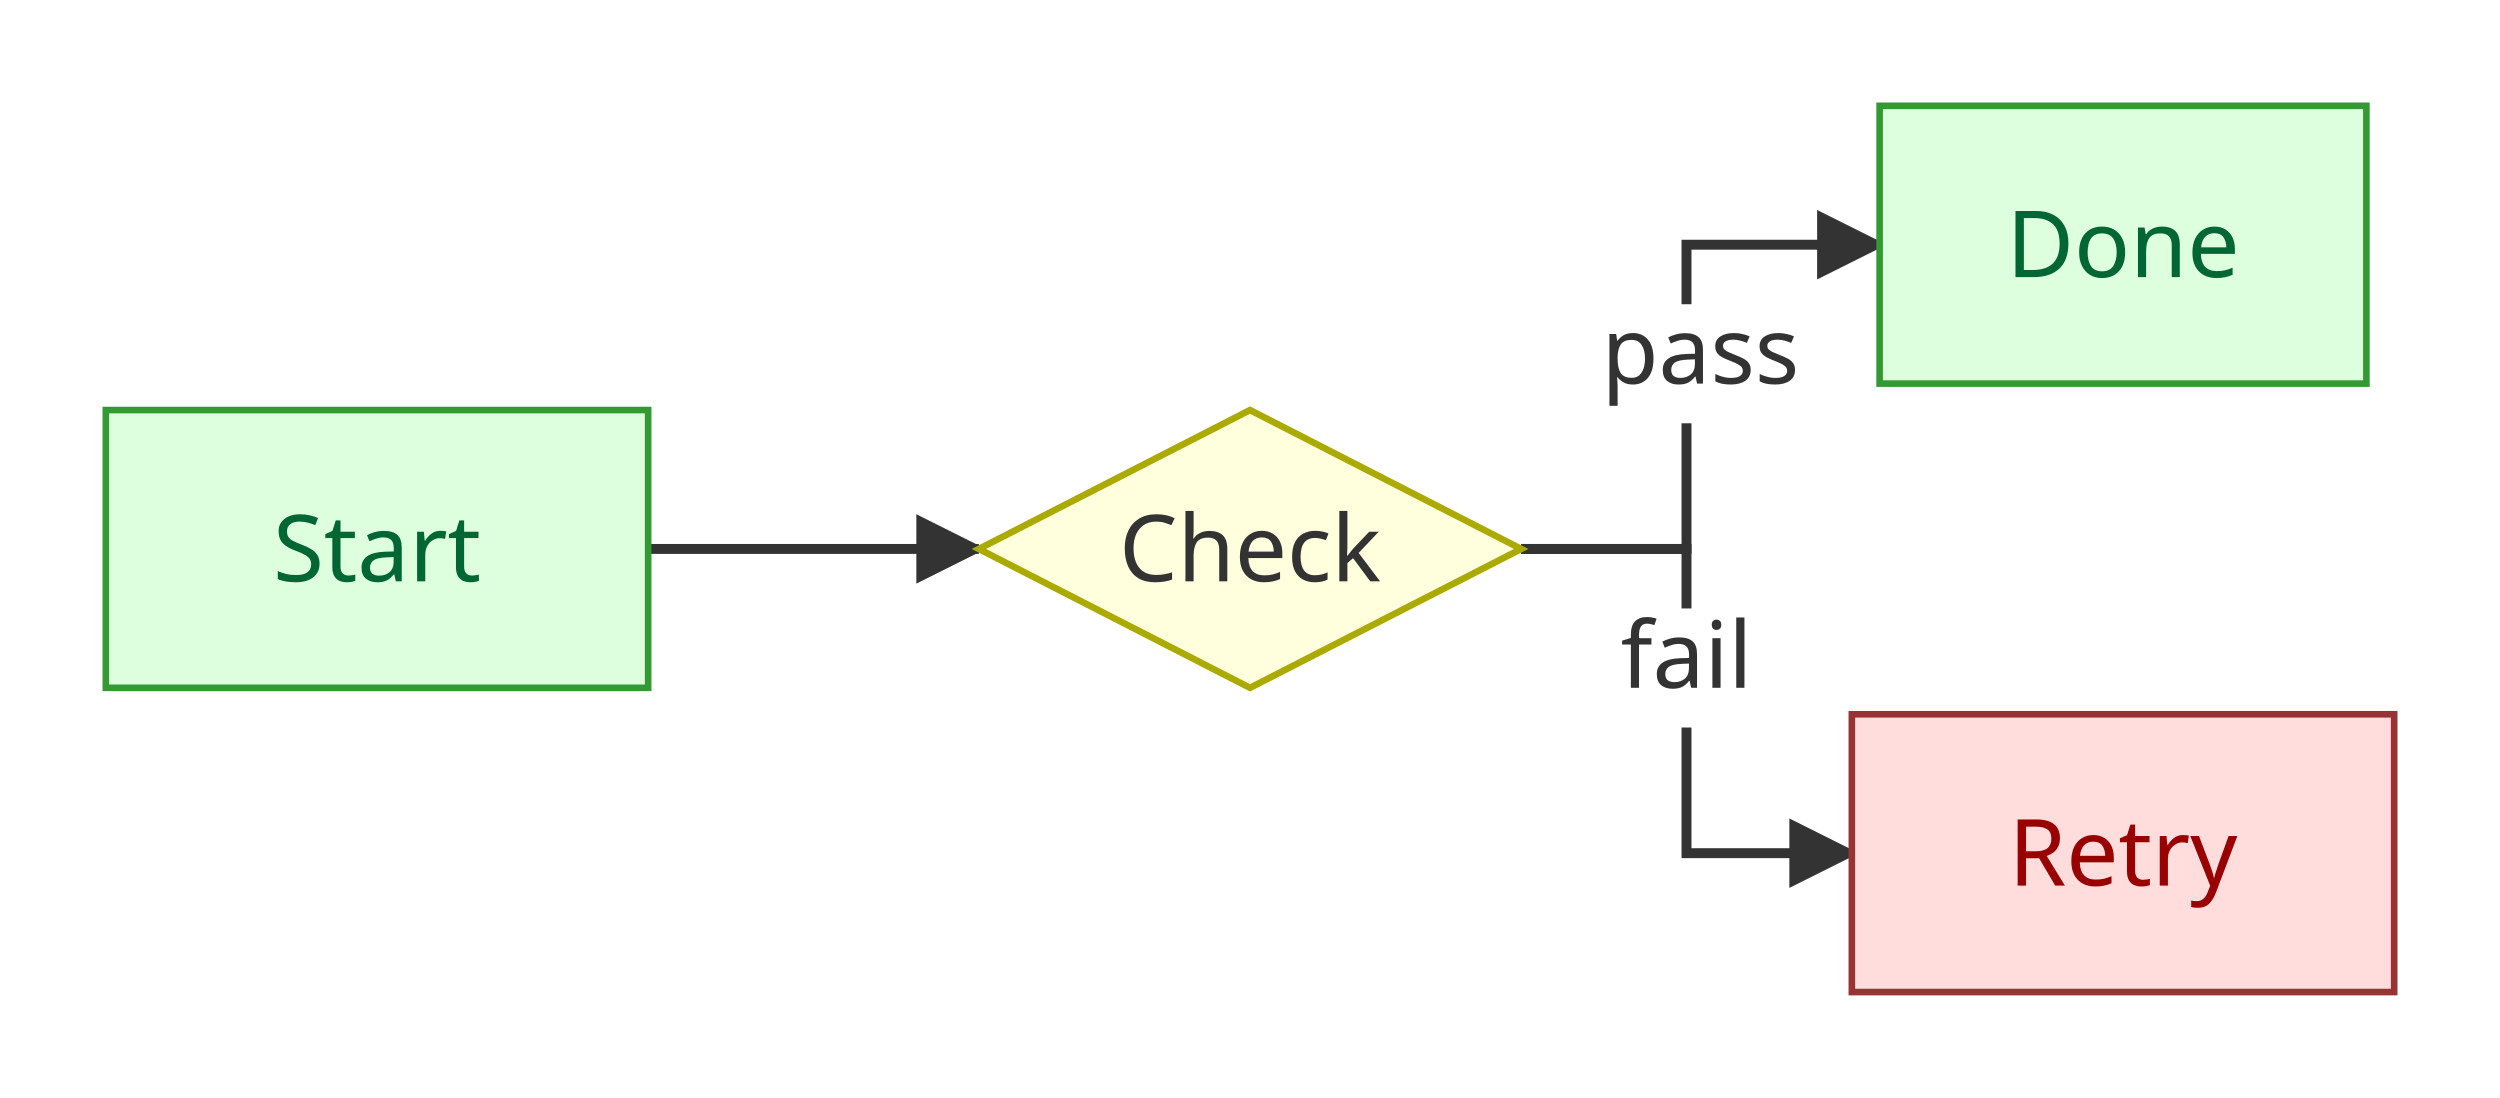
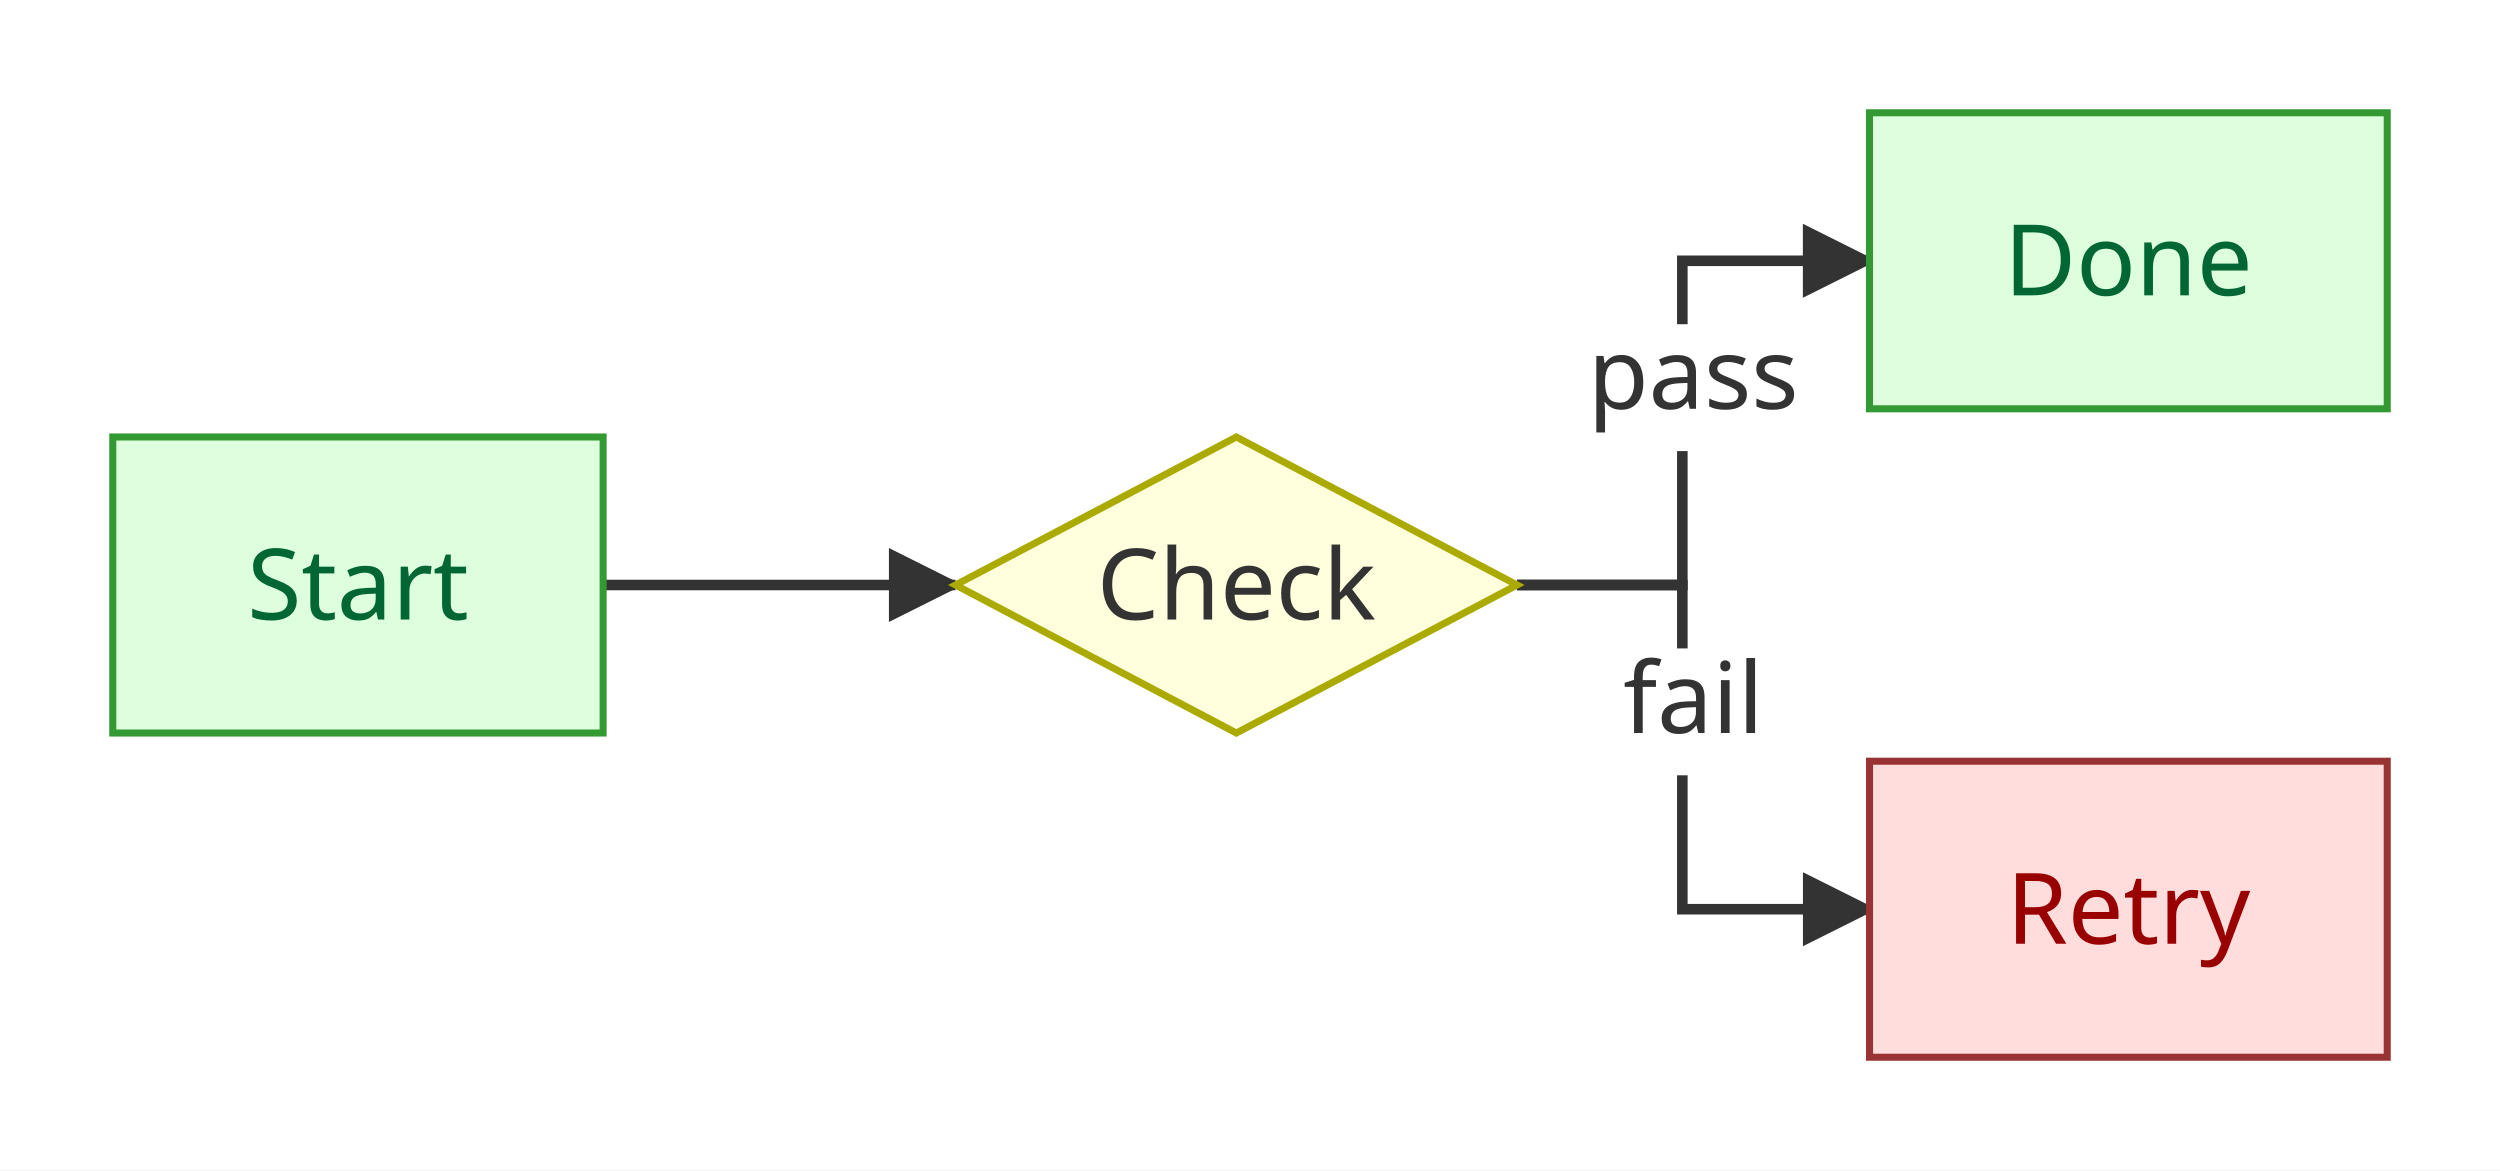
- <svg xmlns="http://www.w3.org/2000/svg" role="img" width="378" height="166" viewBox="0 0 378 166" font-family="sans-serif" font-size="14">
+ <svg xmlns="http://www.w3.org/2000/svg" role="img" width="354.7" height="166" viewBox="0 0 354.7 166" font-family="sans-serif" font-size="14">
  <defs>
    <marker id="arrow" viewBox="0 0 10 10" refX="9" refY="5" markerWidth="7" markerHeight="7" orient="auto-start-reverse">
      <path d="M0,0 L10,5 L0,10 z" fill="#333333" />
    </marker>
  </defs>
  <rect width="100%" height="100%" fill="#ffffff" />
  <g transform="translate(16,16)">
-     <path d="M82,67 L132,67" fill="none" stroke="#333333" stroke-width="1.5" marker-end="url(#arrow)" />
-     <path d="M214,67 L239,67 L239,21 L268.2,21" fill="none" stroke="#333333" stroke-width="1.5" marker-end="url(#arrow)" />
-     <rect x="221.3" y="30" width="39.6" height="18" fill="#ffffff" />
-     <text x="241.1" y="44" fill="#333333" text-anchor="middle" dy="-2">pass</text>
-     <path d="M214,67 L239,67 L239,113 L264,113" fill="none" stroke="#333333" stroke-width="1.5" marker-end="url(#arrow)" />
-     <rect x="219.2" y="76" width="39.6" height="18" fill="#ffffff" />
-     <text x="239" y="90" fill="#333333" text-anchor="middle" dy="-2">fail</text>
-     <rect x="0" y="46" width="82" height="42" fill="#dfd" stroke="#393" />
+     <path d="M69.57,67 L119.57,67" fill="none" stroke="#333333" stroke-width="1.5" marker-end="url(#arrow)" />
+     <path d="M199.24,67 L222.69,67 L222.69,21 L249.24,21" fill="none" stroke="#333333" stroke-width="1.5" marker-end="url(#arrow)" />
+     <rect x="206.46" y="30" width="35.57" height="18" fill="#ffffff" />
+     <text x="224.24" y="44" fill="#333333" text-anchor="middle" dy="-2">pass</text>
+     <path d="M199.24,67 L222.69,67 L222.69,113 L249.25,113" fill="none" stroke="#333333" stroke-width="1.5" marker-end="url(#arrow)" />
+     <rect x="212.3" y="76" width="23.89" height="18" fill="#ffffff" />
+     <text x="224.25" y="90" fill="#333333" text-anchor="middle" dy="-2">fail</text>
+     <rect x="0" y="46" width="69.57" height="42" fill="#dfd" stroke="#393" />
    <text fill="#063" text-anchor="middle">
-       <tspan x="41" y="71.9">Start</tspan>
+       <tspan x="34.78" y="71.9">Start</tspan>
    </text>
-     <polygon points="173,46 214,67 173,88 132,67" fill="#ffd" stroke="#aa0" />
+     <polygon points="159.41,46 199.24,67 159.41,88 119.57,67" fill="#ffd" stroke="#aa0" />
    <text fill="#333333" text-anchor="middle">
-       <tspan x="173" y="71.9">Check</tspan>
+       <tspan x="159.41" y="71.9">Check</tspan>
    </text>
-     <rect x="268.2" y="0" width="73.6" height="42" fill="#dfd" stroke="#393" />
+     <rect x="249.24" y="0" width="73.46" height="42" fill="#dfd" stroke="#393" />
    <text fill="#063" text-anchor="middle">
-       <tspan x="305" y="25.9">Done</tspan>
+       <tspan x="285.97" y="25.9">Done</tspan>
    </text>
-     <rect x="264" y="92" width="82" height="42" fill="#fdd" stroke="#933" />
+     <rect x="249.25" y="92" width="73.45" height="42" fill="#fdd" stroke="#933" />
    <text fill="#900" text-anchor="middle">
-       <tspan x="305" y="117.9">Retry</tspan>
+       <tspan x="285.97" y="117.9">Retry</tspan>
    </text>
  </g>
</svg>
